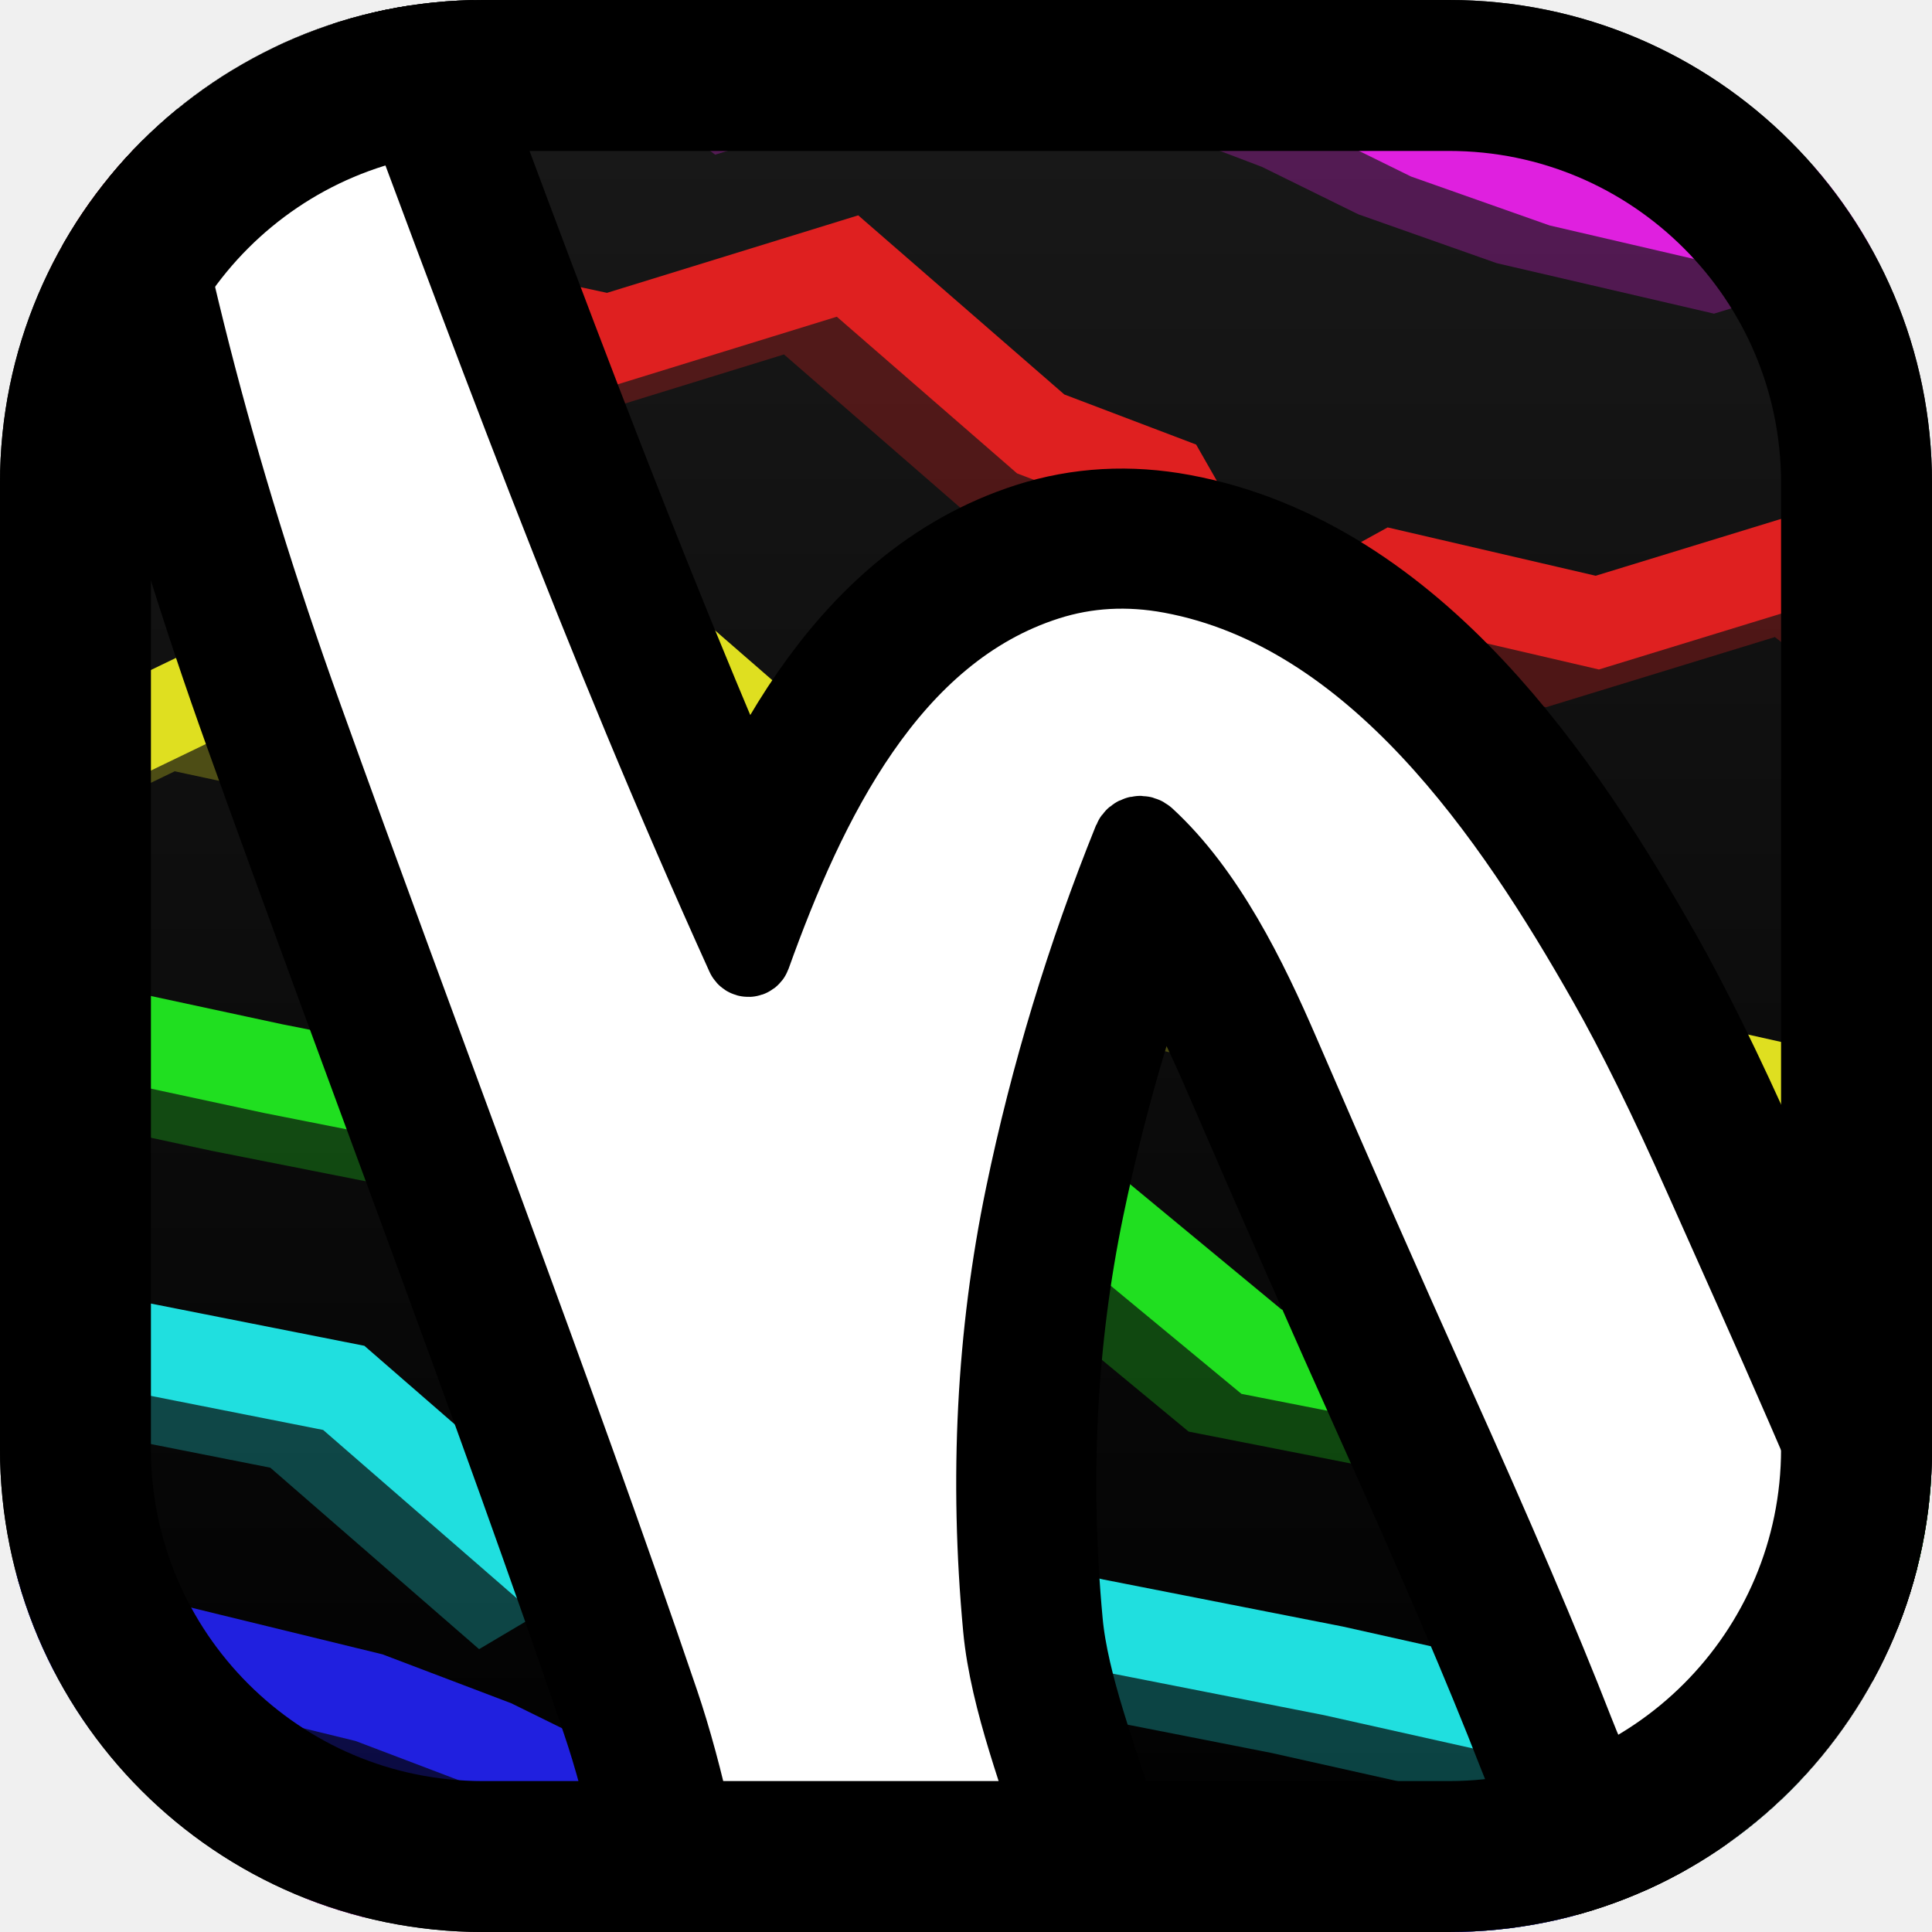
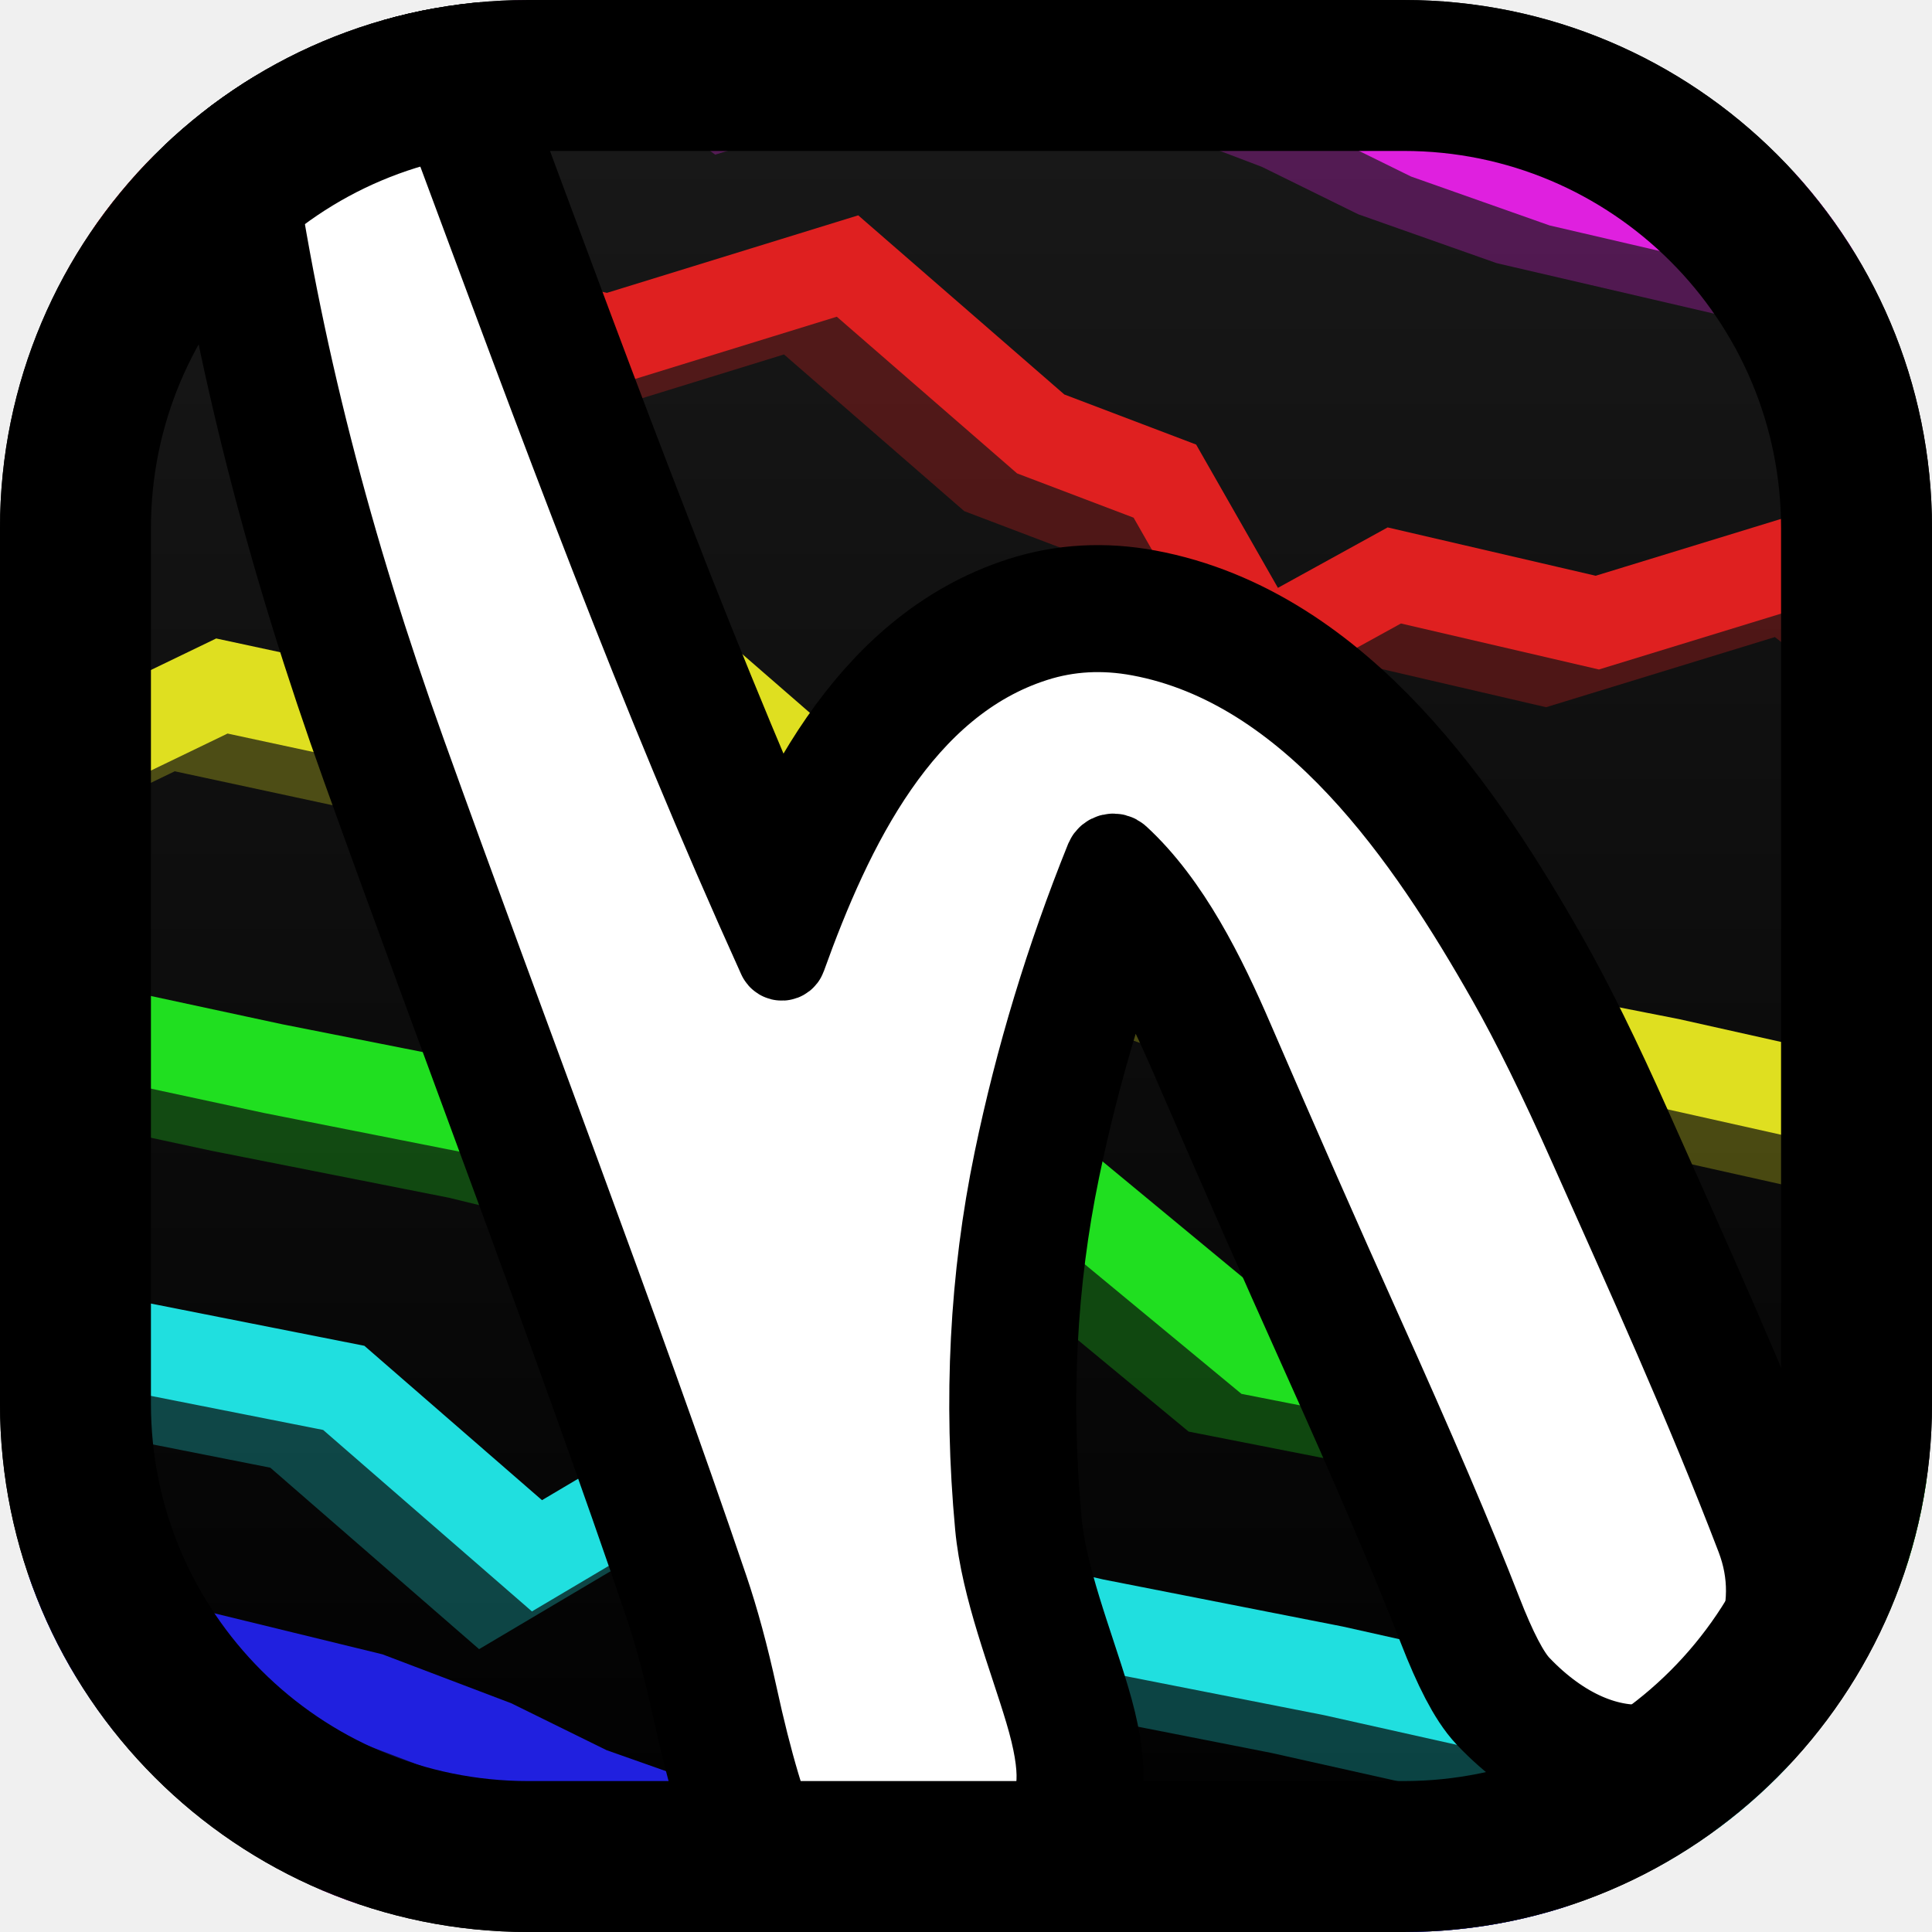
<svg xmlns="http://www.w3.org/2000/svg" width="512" height="512" viewBox="0 0 512 512">
  <defs>
    <clipPath id="rounded-corner-default">
-       <rect x="0" y="0" width="512" height="512" rx="128" ry="128" />
+       <rect x="0" y="0" width="512" height="512" rx="140" ry="140" />
    </clipPath>
    <linearGradient id="background-gradient-default" x1="0%" y1="0%" x2="0%" y2="100%">
      <stop offset="0%" style="stop-color:#1a1a1a;stop-opacity:1" />
      <stop offset="100%" style="stop-color:#000000;stop-opacity:1" />
    </linearGradient>
  </defs>
  <g clip-path="url(#rounded-corner-default)">
    <rect width="512" height="512" fill="url(#background-gradient-default)" />
    <g opacity="0.3">
      <path stroke="hsl(-60, 75%, 50%)" stroke-width="24" stroke-linecap="round" fill="none" d="M -130.8,-123.8 L -69.5,-47.3 L -8.2,-66.8 L 37.7,-54.3 L 66.8,-73.8 L 93.4,-29.3 L 133.8,-16.8 L 191.9,27.7 L 255.1,8.2 L 306.3,20.7 L 339.2,33.2 L 364.6,45.7 L 400.0,58.2 L 453.8,70.7 L 517.4,51.2 L 573.3,95.7 L 611.0,108.2" />
      <path stroke="hsl(0, 75%, 50%)" stroke-width="24" stroke-linecap="round" fill="none" d="M -114.0,57.0 L -52.7,37.5 L -6.8,50.0 L 22.3,62.5 L 48.9,75.0 L 89.3,87.5 L 147.4,100.0 L 210.6,80.5 L 261.8,125.0 L 294.7,137.5 L 320.1,182.0 L 355.5,162.5 L 409.3,175.0 L 472.9,155.5 L 528.8,200.0 L 566.5,212.5 L 592.2,225.0" />
      <path stroke="hsl(60, 75%, 50%)" stroke-width="24" stroke-linecap="round" fill="none" d="M -97.2,109.8 L -51.3,154.3 L -22.2,166.8 L 4.4,211.3 L 44.8,191.8 L 102.9,204.3 L 166.1,184.8 L 217.3,229.3 L 250.2,241.8 L 275.6,254.3 L 311.0,266.8 L 364.8,279.3 L 428.4,291.8 L 484.3,304.3 L 522.0,316.8 L 547.7,329.3 L 578.8,309.8" />
      <path stroke="hsl(120, 75%, 50%)" stroke-width="24" stroke-linecap="round" fill="none" d="M -95.8,243.2 L -66.7,255.7 L -40.1,268.2 L 0.3,280.7 L 58.4,293.2 L 121.6,305.7 L 172.8,318.2 L 205.7,330.7 L 231.1,343.2 L 266.5,323.7 L 320.3,368.2 L 383.9,380.7 L 439.8,425.2 L 477.5,405.7 L 503.2,418.2 L 534.3,430.7 L 583.0,443.2" />
      <path stroke="hsl(180, 75%, 50%)" stroke-width="24" stroke-linecap="round" fill="none" d="M -111.2,327.8 L -84.6,340.3 L -44.2,320.8 L 13.9,365.3 L 77.1,377.8 L 128.3,422.3 L 161.2,402.8 L 186.6,415.3 L 222.0,427.8 L 275.8,440.3 L 339.4,452.8 L 395.3,465.3 L 433.0,477.8 L 458.7,490.3 L 489.8,502.8 L 538.5,547.3 L 601.0,527.8" />
      <path stroke="hsl(240, 75%, 50%)" stroke-width="24" stroke-linecap="round" fill="none" d="M -129.1,409.9 L -88.7,422.4 L -30.6,434.9 L 32.6,447.4 L 83.8,459.9 L 116.7,472.4 L 142.1,484.9 L 177.5,497.4 L 231.3,541.9 L 294.9,522.4 L 350.8,534.9 L 388.5,515.4 L 414.2,559.9 L 445.3,572.4 L 494.0,616.9 L 556.5,597.4 L 616.3,609.9" />
      <path stroke="hsl(300, 75%, 50%)" stroke-width="24" stroke-linecap="round" fill="none" d="M -133.2,505.8 L -75.1,550.3 L -11.9,530.8 L 39.3,543.3 L 72.2,523.8 L 97.6,568.3 L 133.0,580.8 L 186.8,625.3 L 250.4,605.8 L 306.3,618.3 L 344.0,630.8 L 369.7,643.3 L 400.8,655.8 L 449.5,668.3 L 512.0,648.8 L 571.8,693.3 L 614.7,705.8" />
      <path stroke="hsl(0, 75%, 50%)" stroke-width="24" stroke-linecap="round" fill="none" d="M -119.6,651.4 L -56.4,631.9 L -5.2,644.4 L 27.7,656.9 L 53.1,669.4 L 88.5,681.9 L 142.3,694.4 L 205.9,674.9 L 261.8,719.4 L 299.5,731.9 L 325.2,776.4 L 356.3,756.9 L 405.0,769.4 L 467.5,749.9 L 527.3,794.4 L 570.2,806.9 L 597.8,819.4" />
    </g>
    <g>
      <path stroke="hsl(-60, 75%, 50%)" stroke-width="24" stroke-linecap="round" fill="none" d="M -116.8,-133.8 L -55.5,-57.3 L 5.8,-76.8 L 51.7,-64.3 L 80.8,-83.8 L 107.4,-39.3 L 147.8,-26.8 L 205.9,17.7 L 269.1,-1.8 L 320.3,10.7 L 353.2,23.2 L 378.6,35.7 L 414.0,48.2 L 467.8,60.7 L 531.4,41.2 L 587.3,85.7 L 625.0,98.2" />
      <path stroke="hsl(0, 75%, 50%)" stroke-width="24" stroke-linecap="round" fill="none" d="M -100.0,47.0 L -38.7,27.5 L 7.2,40.0 L 36.3,52.5 L 62.9,65.0 L 103.3,77.5 L 161.4,90.0 L 224.6,70.5 L 275.8,115.0 L 308.7,127.5 L 334.1,172.0 L 369.5,152.5 L 423.3,165.0 L 486.9,145.5 L 542.8,190.0 L 580.5,202.5 L 606.2,215.0" />
      <path stroke="hsl(60, 75%, 50%)" stroke-width="24" stroke-linecap="round" fill="none" d="M -83.2,99.8 L -37.3,144.3 L -8.2,156.8 L 18.4,201.3 L 58.8,181.8 L 116.9,194.3 L 180.1,174.8 L 231.3,219.3 L 264.2,231.8 L 289.6,244.3 L 325.0,256.8 L 378.8,269.3 L 442.4,281.8 L 498.3,294.3 L 536.0,306.8 L 561.7,319.3 L 592.8,299.8" />
      <path stroke="hsl(120, 75%, 50%)" stroke-width="24" stroke-linecap="round" fill="none" d="M -81.8,233.2 L -52.7,245.7 L -26.1,258.2 L 14.3,270.7 L 72.4,283.2 L 135.6,295.7 L 186.8,308.2 L 219.7,320.7 L 245.1,333.2 L 280.5,313.7 L 334.3,358.2 L 397.9,370.7 L 453.8,415.2 L 491.5,395.7 L 517.2,408.2 L 548.3,420.7 L 597.0,433.2" />
      <path stroke="hsl(180, 75%, 50%)" stroke-width="24" stroke-linecap="round" fill="none" d="M -97.2,317.8 L -70.6,330.3 L -30.2,310.8 L 27.9,355.3 L 91.1,367.8 L 142.3,412.3 L 175.2,392.8 L 200.6,405.3 L 236.0,417.8 L 289.8,430.3 L 353.4,442.8 L 409.3,455.3 L 447.0,467.8 L 472.7,480.3 L 503.8,492.8 L 552.5,537.3 L 615.0,517.8" />
      <path stroke="hsl(240, 75%, 50%)" stroke-width="24" stroke-linecap="round" fill="none" d="M -115.1,399.9 L -74.7,412.4 L -16.6,424.9 L 46.6,437.4 L 97.8,449.9 L 130.7,462.4 L 156.1,474.9 L 191.5,487.4 L 245.3,531.9 L 308.9,512.4 L 364.8,524.9 L 402.5,505.4 L 428.2,549.9 L 459.3,562.4 L 508.0,606.9 L 570.5,587.4 L 630.3,599.9" />
      <path stroke="hsl(300, 75%, 50%)" stroke-width="24" stroke-linecap="round" fill="none" d="M -119.2,495.8 L -61.1,540.3 L 2.1,520.8 L 53.3,533.3 L 86.2,513.8 L 111.6,558.3 L 147.0,570.8 L 200.8,615.3 L 264.4,595.8 L 320.3,608.3 L 358.0,620.8 L 383.7,633.3 L 414.8,645.8 L 463.5,658.3 L 526.0,638.8 L 585.8,683.3 L 628.7,695.8" />
      <path stroke="hsl(0, 75%, 50%)" stroke-width="24" stroke-linecap="round" fill="none" d="M -105.6,641.4 L -42.4,621.9 L 8.8,634.4 L 41.7,646.9 L 67.1,659.4 L 102.5,671.9 L 156.3,684.4 L 219.9,664.9 L 275.8,709.4 L 313.5,721.9 L 339.2,766.4 L 370.3,746.9 L 419.0,759.4 L 481.5,739.9 L 541.3,784.4 L 584.2,796.9 L 611.8,809.4" />
    </g>
-     <g transform="translate(29.27171, -116.5769) scale(2.651793)">
+     <g transform="translate(64.15299, -59.25737) scale(2.243825)">
      <path fill="none" stroke="#000000" stroke-width="20" stroke-linejoin="round" stroke-linecap="round" d="    M 80.26 255.00    L 78.09 255.00    Q 67.59 253.67 63.69 245.02    Q 60.84 238.69 58.24 226.73    Q 56.68 219.59 54.82 214.11    C 44.25 183.00 31.00 148.51 19.09 115.33    C 10.44 91.25 4.25 67.56 0.91 43.61    C 0.21 38.54 1.39 30.91 6.14 27.85    C 14.84 22.24 21.83 33.83 24.38 40.69    C 38.08 77.54 49.13 107.68 63.51 139.43    A 0.27 0.27 0.0 0 0 64.01 139.41    C 69.51 124.08 77.71 107.01 93.58 101.95    Q 99.53 100.05 106.04 101.26    C 126.42 105.05 140.18 125.38 149.68 142.14    Q 153.94 149.64 159.28 161.64    C 165.97 176.65 173.03 192.17 179.07 207.96    Q 181.49 214.31 178.98 220.97    C 173.59 235.30 160.80 236.18 150.76 225.63    Q 148.79 223.56 146.18 216.85    Q 141.37 204.48 132.02 183.72    Q 124.87 167.82 116.89 149.34    C 113.61 141.73 109.42 133.22 103.42 127.70    A 0.77 0.77 0.0 0 0 102.19 127.97    Q 95.17 145.38 91.42 163.48    Q 87.12 184.24 89.20 206.63    C 89.88 213.94 93.16 222.07 95.06 228.47    Q 96.61 233.64 96.46 236.78    C 96.02 246.34 90.03 253.67 80.26 255.00    Z" />
-       <path fill="#ffffff" stroke="#000000" stroke-width="8" stroke-linejoin="round" stroke-linecap="round" d="    M 80.26 255.00    L 78.09 255.00    Q 67.59 253.67 63.69 245.02    Q 60.84 238.69 58.24 226.73    Q 56.68 219.59 54.82 214.11    C 44.25 183.00 31.00 148.51 19.09 115.33    C 10.44 91.25 4.25 67.56 0.91 43.61    C 0.21 38.54 1.39 30.91 6.14 27.85    C 14.84 22.24 21.83 33.83 24.38 40.69    C 38.08 77.54 49.13 107.68 63.51 139.43    A 0.27 0.27 0.0 0 0 64.01 139.41    C 69.51 124.08 77.71 107.01 93.58 101.95    Q 99.53 100.05 106.04 101.26    C 126.42 105.05 140.18 125.38 149.68 142.14    Q 153.94 149.64 159.28 161.64    C 165.97 176.65 173.03 192.17 179.07 207.96    Q 181.49 214.31 178.98 220.97    C 173.59 235.30 160.80 236.18 150.76 225.63    Q 148.79 223.56 146.18 216.85    Q 141.37 204.48 132.02 183.72    Q 124.87 167.82 116.89 149.34    C 113.61 141.73 109.42 133.22 103.42 127.70    A 0.77 0.77 0.0 0 0 102.19 127.97    Q 95.17 145.38 91.42 163.48    Q 87.12 184.24 89.20 206.63    C 89.88 213.94 93.16 222.07 95.06 228.47    Q 96.61 233.64 96.46 236.78    C 96.02 246.34 90.03 253.67 80.26 255.00    Z" />
+       <path fill="#ffffff" stroke="#000000" stroke-width="10" stroke-linejoin="round" stroke-linecap="round" d="    M 80.26 255.00    L 78.09 255.00    Q 67.59 253.67 63.69 245.02    Q 60.84 238.69 58.24 226.73    Q 56.68 219.59 54.82 214.11    C 44.25 183.00 31.00 148.51 19.09 115.33    C 10.44 91.25 4.25 67.56 0.91 43.61    C 0.21 38.54 1.39 30.91 6.14 27.85    C 14.84 22.24 21.83 33.83 24.38 40.69    C 38.08 77.54 49.13 107.68 63.51 139.43    A 0.27 0.27 0.0 0 0 64.01 139.41    C 69.51 124.08 77.71 107.01 93.58 101.95    Q 99.53 100.05 106.04 101.26    C 126.42 105.05 140.18 125.38 149.68 142.14    Q 153.94 149.64 159.28 161.64    C 165.97 176.65 173.03 192.17 179.07 207.96    Q 181.49 214.31 178.98 220.97    C 173.59 235.30 160.80 236.18 150.76 225.63    Q 148.79 223.56 146.18 216.85    Q 141.37 204.48 132.02 183.72    Q 124.87 167.82 116.89 149.34    C 113.61 141.73 109.42 133.22 103.42 127.70    A 0.77 0.77 0.0 0 0 102.19 127.97    Q 95.17 145.38 91.42 163.48    Q 87.12 184.24 89.20 206.63    C 89.88 213.94 93.16 222.07 95.06 228.47    Q 96.61 233.64 96.46 236.78    C 96.02 246.34 90.03 253.67 80.26 255.00    Z" />
    </g>
-     <rect x="20" y="20" width="472" height="472" rx="108" ry="108" stroke="black" stroke-width="40" fill="none" />
+     <rect x="20" y="20" width="472" height="472" rx="120" ry="120" stroke="black" stroke-width="40" fill="none" />
  </g>
</svg>
